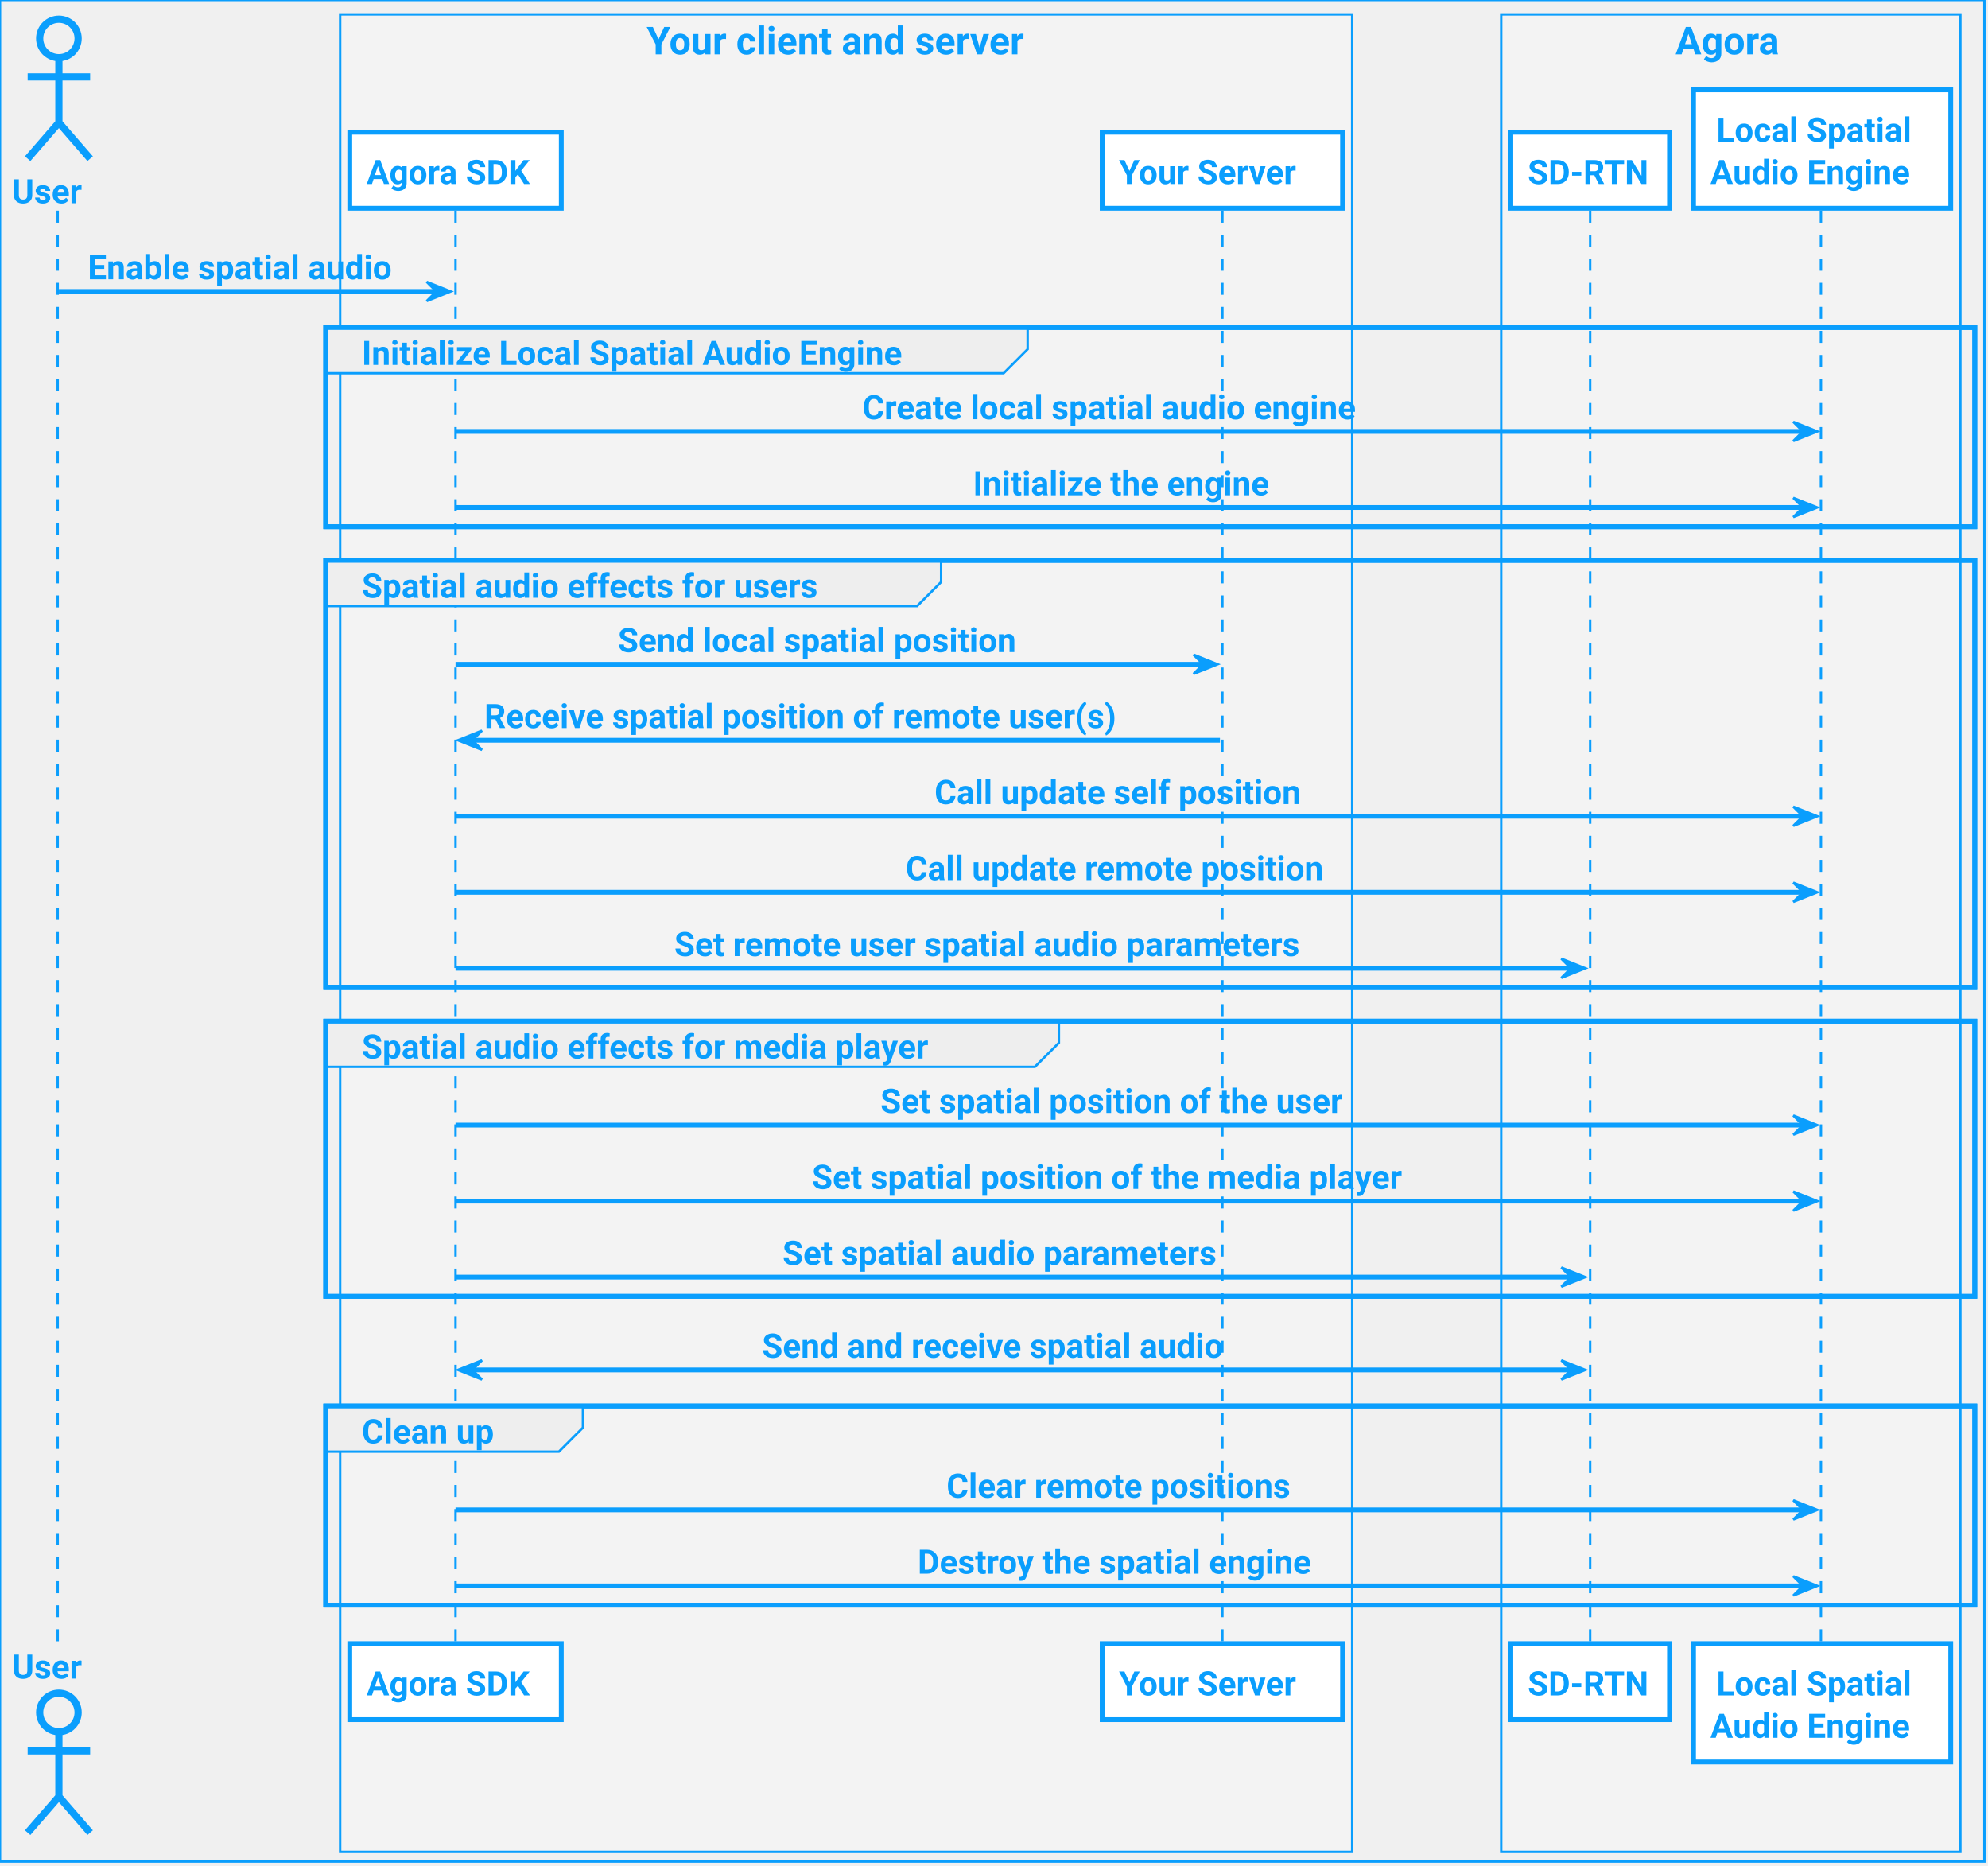
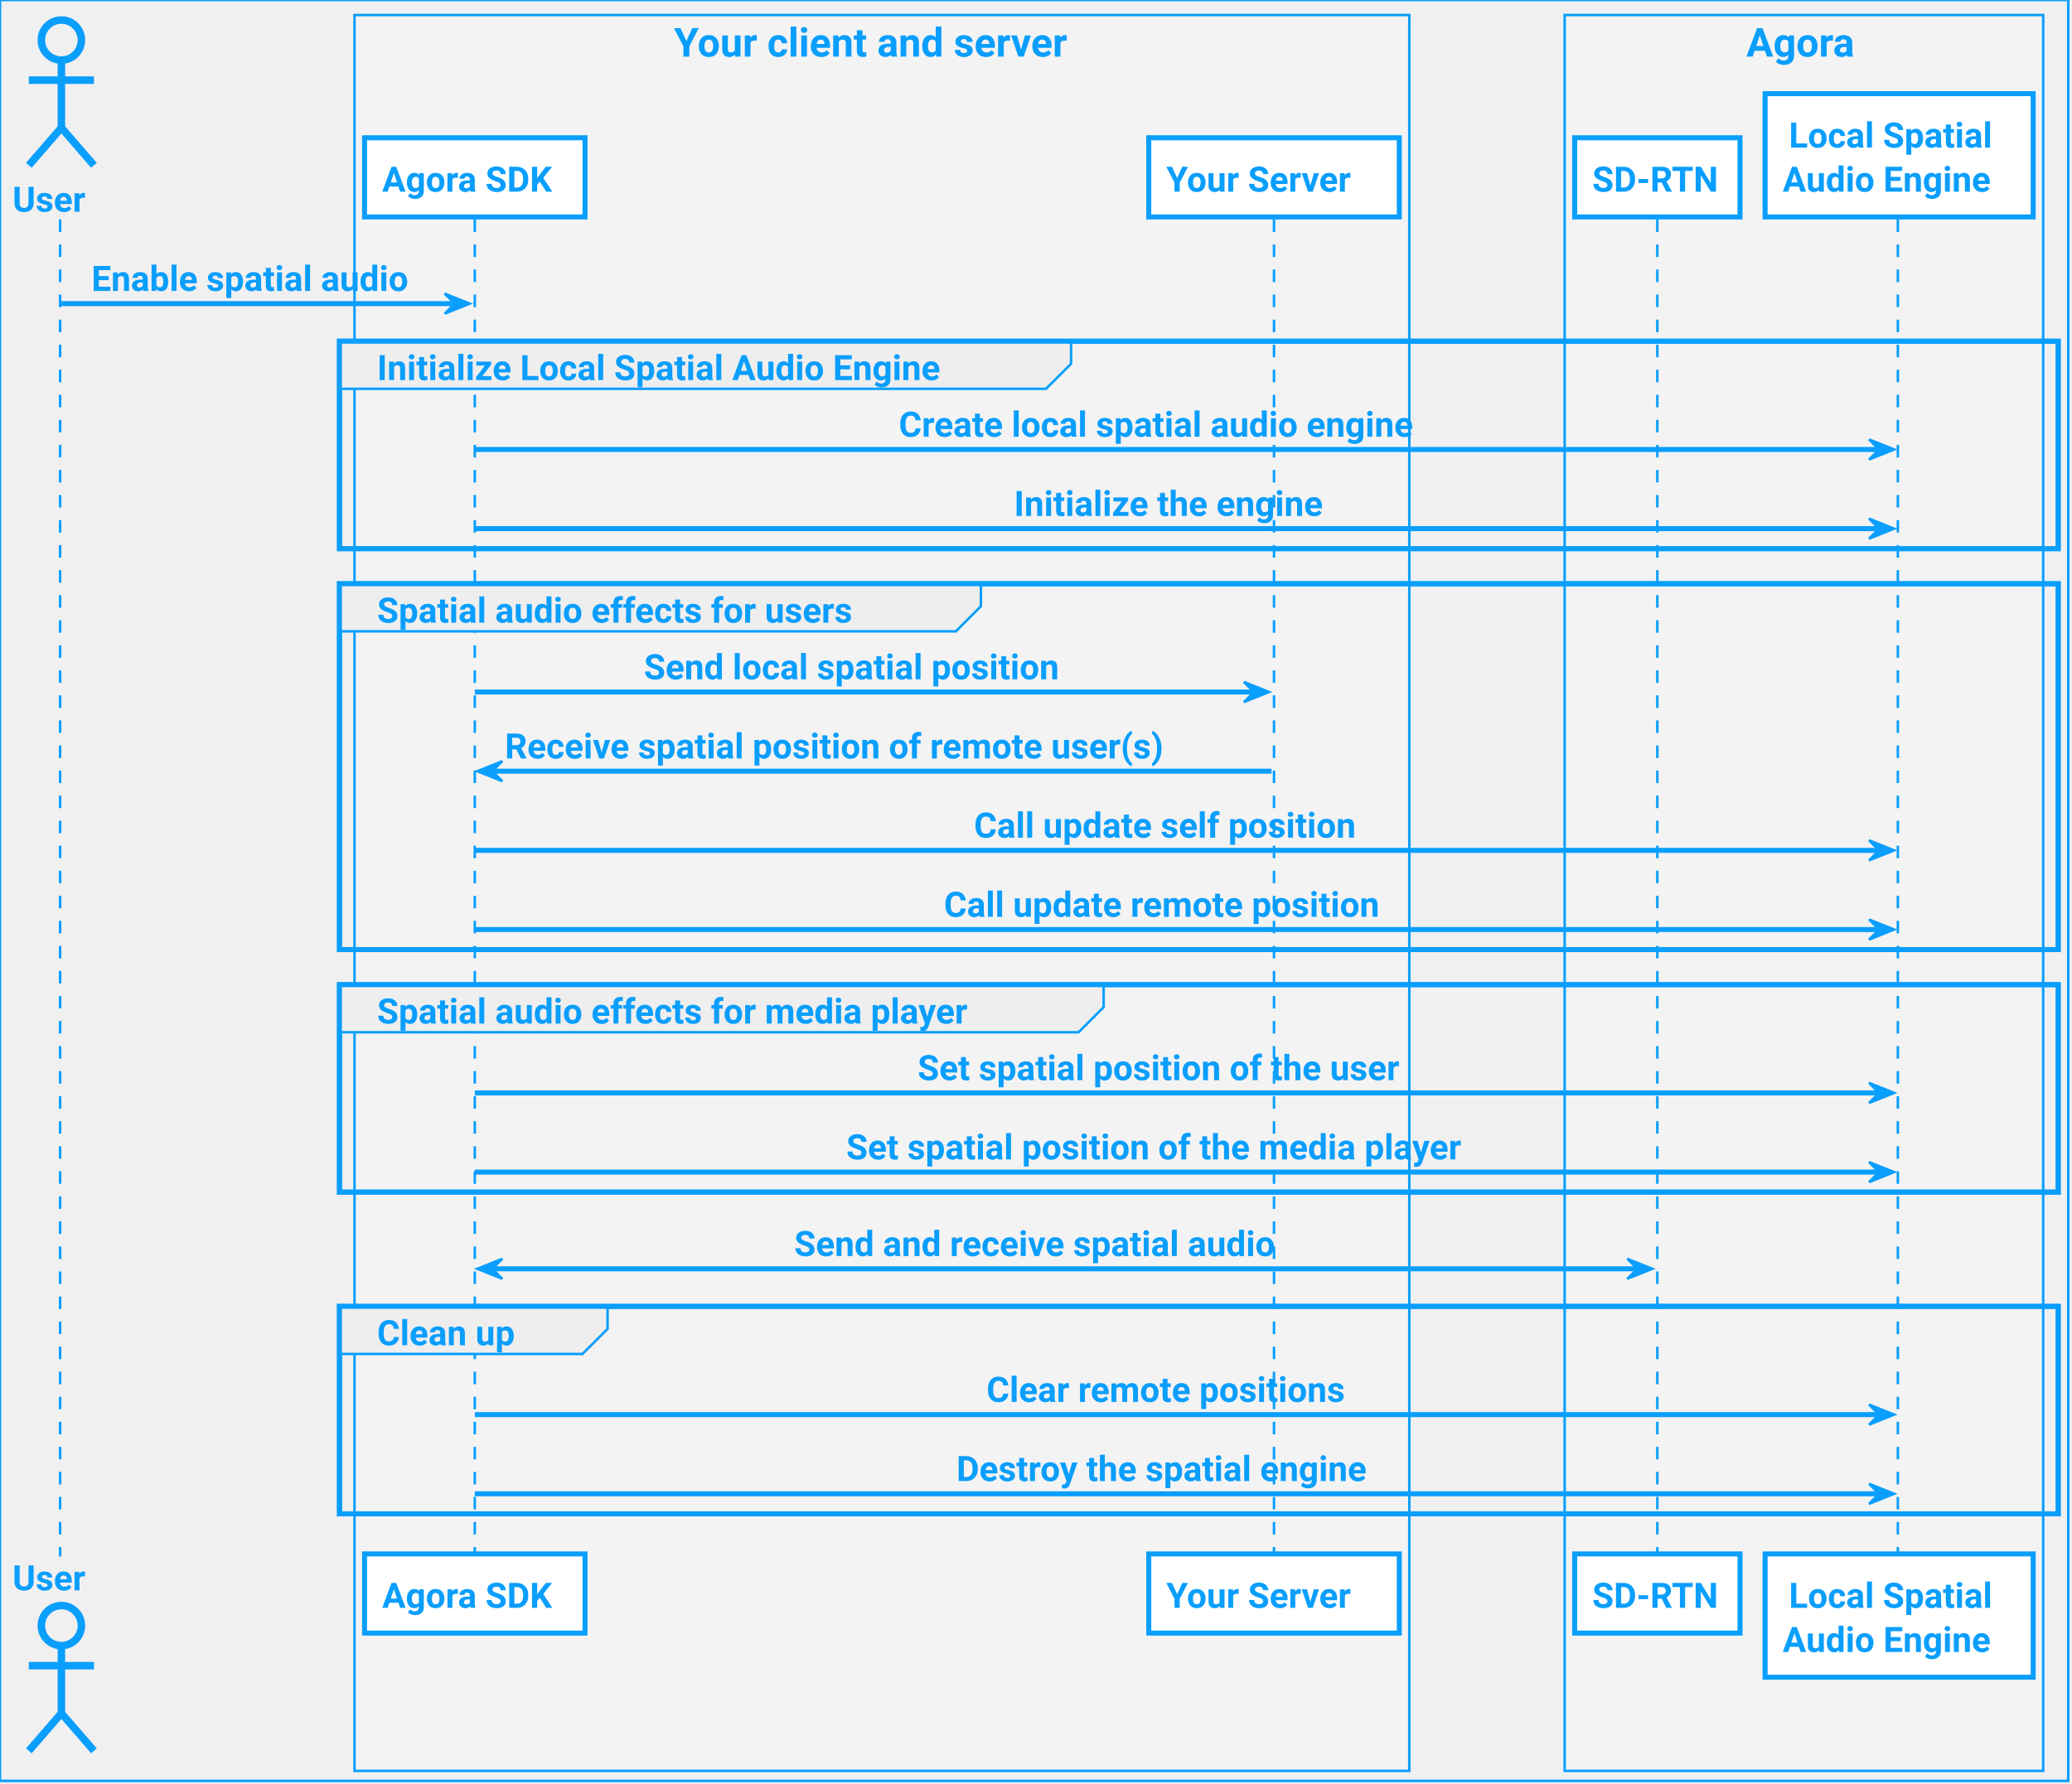
- <svg xmlns="http://www.w3.org/2000/svg" contentScriptType="application/ecmascript" contentStyleType="text/css" height="776px" preserveAspectRatio="none" style="width:827px;height:776px;background:#00000000;" version="1.1" viewBox="0 0 827 776" width="827px" zoomAndPan="magnify">
+ <svg xmlns="http://www.w3.org/2000/svg" contentScriptType="application/ecmascript" contentStyleType="text/css" height="712px" preserveAspectRatio="none" style="width:827px;height:712px;background:#00000000;" version="1.1" viewBox="0 0 827 712" width="827px" zoomAndPan="magnify">
  <defs />
  <g>
-     <rect fill="none" height="774.188" style="stroke:#0A9EFD;stroke-width:1.0;" width="825.5" x="0" y="0" />
-     <rect fill="#F3F3F3" height="764.188" style="stroke:#0A9EFD;stroke-width:1.0;" width="421" x="141.5" y="6" />
+     <rect fill="none" height="710.969" style="stroke:#0A9EFD;stroke-width:1.0;" width="825.5" x="0" y="0" />
+     <rect fill="#F3F3F3" height="700.969" style="stroke:#0A9EFD;stroke-width:1.0;" width="421" x="141.5" y="6" />
    <text fill="#0A9EFD" font-family="Roboto" font-size="16" font-weight="bold" lengthAdjust="spacing" textLength="166" x="269" y="22.609">Your client and server</text>
-     <rect fill="#F3F3F3" height="764.188" style="stroke:#0A9EFD;stroke-width:1.0;" width="191" x="624.5" y="6" />
+     <rect fill="#F3F3F3" height="700.969" style="stroke:#0A9EFD;stroke-width:1.0;" width="191" x="624.5" y="6" />
    <text fill="#0A9EFD" font-family="Roboto" font-size="16" font-weight="bold" lengthAdjust="spacing" textLength="46" x="697" y="22.609">Agora</text>
    <rect height="82.828" style="stroke:#0A9EFD;stroke-width:2.0;fill:none;" width="686" x="135.5" y="136.219" />
-     <rect height="177.656" style="stroke:#0A9EFD;stroke-width:2.0;fill:none;" width="686" x="135.5" y="233.047" />
-     <rect height="114.438" style="stroke:#0A9EFD;stroke-width:2.0;fill:none;" width="686" x="135.5" y="424.703" />
-     <rect height="82.828" style="stroke:#0A9EFD;stroke-width:2.0;fill:none;" width="686" x="135.5" y="584.75" />
-     <line style="stroke:#0A9EFD;stroke-width:1.0;fill:none;stroke-dasharray:5.0,5.0;" x1="24" x2="24" y1="87.609" y2="684.578" />
-     <line style="stroke:#0A9EFD;stroke-width:1.0;fill:none;stroke-dasharray:5.0,5.0;" x1="189.5" x2="189.5" y1="87.609" y2="684.578" />
-     <line style="stroke:#0A9EFD;stroke-width:1.0;fill:none;stroke-dasharray:5.0,5.0;" x1="508.5" x2="508.5" y1="87.609" y2="684.578" />
-     <line style="stroke:#0A9EFD;stroke-width:1.0;fill:none;stroke-dasharray:5.0,5.0;" x1="661.5" x2="661.5" y1="87.609" y2="684.578" />
-     <line style="stroke:#0A9EFD;stroke-width:1.0;fill:none;stroke-dasharray:5.0,5.0;" x1="757.5" x2="757.5" y1="87.609" y2="684.578" />
+     <rect height="146.047" style="stroke:#0A9EFD;stroke-width:2.0;fill:none;" width="686" x="135.5" y="233.047" />
+     <rect height="82.828" style="stroke:#0A9EFD;stroke-width:2.0;fill:none;" width="686" x="135.5" y="393.094" />
+     <rect height="82.828" style="stroke:#0A9EFD;stroke-width:2.0;fill:none;" width="686" x="135.5" y="521.531" />
+     <line style="stroke:#0A9EFD;stroke-width:1.0;fill:none;stroke-dasharray:5.0,5.0;" x1="24" x2="24" y1="87.609" y2="621.359" />
+     <line style="stroke:#0A9EFD;stroke-width:1.0;fill:none;stroke-dasharray:5.0,5.0;" x1="189.5" x2="189.5" y1="87.609" y2="621.359" />
+     <line style="stroke:#0A9EFD;stroke-width:1.0;fill:none;stroke-dasharray:5.0,5.0;" x1="508.5" x2="508.5" y1="87.609" y2="621.359" />
+     <line style="stroke:#0A9EFD;stroke-width:1.0;fill:none;stroke-dasharray:5.0,5.0;" x1="661.5" x2="661.5" y1="87.609" y2="621.359" />
+     <line style="stroke:#0A9EFD;stroke-width:1.0;fill:none;stroke-dasharray:5.0,5.0;" x1="757.5" x2="757.5" y1="87.609" y2="621.359" />
    <text fill="#0A9EFD" font-family="Roboto" font-size="14" font-weight="bold" lengthAdjust="spacing" textLength="33" x="5" y="84.533">User</text>
    <ellipse cx="24.5" cy="16" rx="8" ry="8" style="stroke:#0A9EFD;stroke-width:3.0;fill:none;" />
    <path d="M24.5,24 L24.5,51 M11.5,32 L37.5,32 M24.5,51 L11.5,66 M24.5,51 L37.5,66 " fill="none" style="stroke:#0A9EFD;stroke-width:3.0;" />
-     <text fill="#0A9EFD" font-family="Roboto" font-size="14" font-weight="bold" lengthAdjust="spacing" textLength="33" x="5" y="698.111">User</text>
-     <ellipse cx="24.5" cy="712.188" rx="8" ry="8" style="stroke:#0A9EFD;stroke-width:3.0;fill:none;" />
-     <path d="M24.5,720.188 L24.5,747.188 M11.5,728.188 L37.5,728.188 M24.5,747.188 L11.5,762.188 M24.5,747.188 L37.5,762.188 " fill="none" style="stroke:#0A9EFD;stroke-width:3.0;" />
+     <text fill="#0A9EFD" font-family="Roboto" font-size="14" font-weight="bold" lengthAdjust="spacing" textLength="33" x="5" y="634.893">User</text>
+     <ellipse cx="24.5" cy="648.969" rx="8" ry="8" style="stroke:#0A9EFD;stroke-width:3.0;fill:none;" />
+     <path d="M24.5,656.969 L24.5,683.969 M11.5,664.969 L37.5,664.969 M24.5,683.969 L11.5,698.969 M24.5,683.969 L37.5,698.969 " fill="none" style="stroke:#0A9EFD;stroke-width:3.0;" />
    <rect fill="#FFFFFF" height="31.609" style="stroke:#0A9EFD;stroke-width:2.0;" width="88" x="145.5" y="55" />
    <text fill="#0A9EFD" font-family="Roboto" font-size="14" font-weight="bold" lengthAdjust="spacing" textLength="74" x="152.5" y="76.533">Agora SDK</text>
-     <rect fill="#FFFFFF" height="31.609" style="stroke:#0A9EFD;stroke-width:2.0;" width="88" x="145.5" y="683.578" />
-     <text fill="#0A9EFD" font-family="Roboto" font-size="14" font-weight="bold" lengthAdjust="spacing" textLength="74" x="152.5" y="705.111">Agora SDK</text>
+     <rect fill="#FFFFFF" height="31.609" style="stroke:#0A9EFD;stroke-width:2.0;" width="88" x="145.5" y="620.359" />
+     <text fill="#0A9EFD" font-family="Roboto" font-size="14" font-weight="bold" lengthAdjust="spacing" textLength="74" x="152.5" y="641.893">Agora SDK</text>
    <rect fill="#FFFFFF" height="31.609" style="stroke:#0A9EFD;stroke-width:2.0;" width="100" x="458.5" y="55" />
    <text fill="#0A9EFD" font-family="Roboto" font-size="14" font-weight="bold" lengthAdjust="spacing" textLength="86" x="465.5" y="76.533">Your Server</text>
-     <rect fill="#FFFFFF" height="31.609" style="stroke:#0A9EFD;stroke-width:2.0;" width="100" x="458.5" y="683.578" />
-     <text fill="#0A9EFD" font-family="Roboto" font-size="14" font-weight="bold" lengthAdjust="spacing" textLength="86" x="465.5" y="705.111">Your Server</text>
+     <rect fill="#FFFFFF" height="31.609" style="stroke:#0A9EFD;stroke-width:2.0;" width="100" x="458.5" y="620.359" />
+     <text fill="#0A9EFD" font-family="Roboto" font-size="14" font-weight="bold" lengthAdjust="spacing" textLength="86" x="465.5" y="641.893">Your Server</text>
    <rect fill="#FFFFFF" height="31.609" style="stroke:#0A9EFD;stroke-width:2.0;" width="66" x="628.5" y="55" />
    <text fill="#0A9EFD" font-family="Roboto" font-size="14" font-weight="bold" lengthAdjust="spacing" textLength="52" x="635.5" y="76.533">SD-RTN</text>
-     <rect fill="#FFFFFF" height="31.609" style="stroke:#0A9EFD;stroke-width:2.0;" width="66" x="628.5" y="683.578" />
-     <text fill="#0A9EFD" font-family="Roboto" font-size="14" font-weight="bold" lengthAdjust="spacing" textLength="52" x="635.5" y="705.111">SD-RTN</text>
+     <rect fill="#FFFFFF" height="31.609" style="stroke:#0A9EFD;stroke-width:2.0;" width="66" x="628.5" y="620.359" />
+     <text fill="#0A9EFD" font-family="Roboto" font-size="14" font-weight="bold" lengthAdjust="spacing" textLength="52" x="635.5" y="641.893">SD-RTN</text>
    <rect fill="#FFFFFF" height="49.219" style="stroke:#0A9EFD;stroke-width:2.0;" width="107" x="704.5" y="37.391" />
    <text fill="#0A9EFD" font-family="Roboto" font-size="14" font-weight="bold" lengthAdjust="spacing" textLength="88" x="714" y="58.924">Local Spatial</text>
    <text fill="#0A9EFD" font-family="Roboto" font-size="14" font-weight="bold" lengthAdjust="spacing" textLength="93" x="711.5" y="76.533">Audio Engine</text>
-     <rect fill="#FFFFFF" height="49.219" style="stroke:#0A9EFD;stroke-width:2.0;" width="107" x="704.5" y="683.578" />
-     <text fill="#0A9EFD" font-family="Roboto" font-size="14" font-weight="bold" lengthAdjust="spacing" textLength="88" x="714" y="705.111">Local Spatial</text>
-     <text fill="#0A9EFD" font-family="Roboto" font-size="14" font-weight="bold" lengthAdjust="spacing" textLength="93" x="711.5" y="722.721">Audio Engine</text>
+     <rect fill="#FFFFFF" height="49.219" style="stroke:#0A9EFD;stroke-width:2.0;" width="107" x="704.5" y="620.359" />
+     <text fill="#0A9EFD" font-family="Roboto" font-size="14" font-weight="bold" lengthAdjust="spacing" textLength="88" x="714" y="641.893">Local Spatial</text>
+     <text fill="#0A9EFD" font-family="Roboto" font-size="14" font-weight="bold" lengthAdjust="spacing" textLength="93" x="711.5" y="659.502">Audio Engine</text>
    <polygon fill="#0A9EFD" points="177.5,117.219,187.5,121.219,177.5,125.219,181.5,121.219" style="stroke:#0A9EFD;stroke-width:1.0;" />
    <line style="stroke:#0A9EFD;stroke-width:2.0;" x1="24.5" x2="183.5" y1="121.219" y2="121.219" />
    <text fill="#0A9EFD" font-family="Roboto" font-size="14" font-weight="bold" lengthAdjust="spacing" textLength="141" x="36.5" y="116.143">Enable spatial audio</text>
    <path d="M135.5,136.219 L427.5,136.219 L427.5,145.219 L417.5,155.219 L135.5,155.219 L135.5,136.219 " fill="#EEEEEE" style="stroke:#0A9EFD;stroke-width:1.0;" />
    <rect fill="none" height="82.828" style="stroke:#0A9EFD;stroke-width:2.0;" width="686" x="135.5" y="136.219" />
    <text fill="#0A9EFD" font-family="Roboto" font-size="14" font-weight="bold" lengthAdjust="spacing" textLength="247" x="150.5" y="151.752">Initialize Local Spatial Audio Engine</text>
    <polygon fill="#0A9EFD" points="746,175.438,756,179.438,746,183.438,750,179.438" style="stroke:#0A9EFD;stroke-width:1.0;" />
    <line style="stroke:#0A9EFD;stroke-width:2.0;" x1="189.5" x2="752" y1="179.438" y2="179.438" />
    <text fill="#0A9EFD" font-family="Roboto" font-size="14" font-weight="bold" lengthAdjust="spacing" textLength="230" x="358.75" y="174.361">Create local spatial audio engine</text>
    <polygon fill="#0A9EFD" points="746,207.047,756,211.047,746,215.047,750,211.047" style="stroke:#0A9EFD;stroke-width:1.0;" />
    <line style="stroke:#0A9EFD;stroke-width:2.0;" x1="189.5" x2="752" y1="211.047" y2="211.047" />
    <text fill="#0A9EFD" font-family="Roboto" font-size="14" font-weight="bold" lengthAdjust="spacing" textLength="138" x="404.75" y="205.971">Initialize the engine</text>
    <path d="M135.5,233.047 L391.5,233.047 L391.5,242.047 L381.5,252.047 L135.5,252.047 L135.5,233.047 " fill="#EEEEEE" style="stroke:#0A9EFD;stroke-width:1.0;" />
-     <rect fill="none" height="177.656" style="stroke:#0A9EFD;stroke-width:2.0;" width="686" x="135.5" y="233.047" />
+     <rect fill="none" height="146.047" style="stroke:#0A9EFD;stroke-width:2.0;" width="686" x="135.5" y="233.047" />
    <text fill="#0A9EFD" font-family="Roboto" font-size="14" font-weight="bold" lengthAdjust="spacing" textLength="211" x="150.5" y="248.58">Spatial audio effects for users</text>
    <polygon fill="#0A9EFD" points="496.5,272.266,506.5,276.266,496.5,280.266,500.5,276.266" style="stroke:#0A9EFD;stroke-width:1.0;" />
    <line style="stroke:#0A9EFD;stroke-width:2.0;" x1="189.5" x2="502.5" y1="276.266" y2="276.266" />
    <text fill="#0A9EFD" font-family="Roboto" font-size="14" font-weight="bold" lengthAdjust="spacing" textLength="184" x="257" y="271.19">Send local spatial position</text>
    <polygon fill="#0A9EFD" points="200.5,303.875,190.5,307.875,200.5,311.875,196.5,307.875" style="stroke:#0A9EFD;stroke-width:1.0;" />
    <line style="stroke:#0A9EFD;stroke-width:2.0;" x1="194.5" x2="507.5" y1="307.875" y2="307.875" />
    <text fill="#0A9EFD" font-family="Roboto" font-size="14" font-weight="bold" lengthAdjust="spacing" textLength="295" x="201.5" y="302.799">Receive spatial position of remote user(s)</text>
    <polygon fill="#0A9EFD" points="746,335.484,756,339.484,746,343.484,750,339.484" style="stroke:#0A9EFD;stroke-width:1.0;" />
    <line style="stroke:#0A9EFD;stroke-width:2.0;" x1="189.5" x2="752" y1="339.484" y2="339.484" />
    <text fill="#0A9EFD" font-family="Roboto" font-size="14" font-weight="bold" lengthAdjust="spacing" textLength="170" x="388.75" y="334.408">Call update self position</text>
    <polygon fill="#0A9EFD" points="746,367.094,756,371.094,746,375.094,750,371.094" style="stroke:#0A9EFD;stroke-width:1.0;" />
    <line style="stroke:#0A9EFD;stroke-width:2.0;" x1="189.5" x2="752" y1="371.094" y2="371.094" />
    <text fill="#0A9EFD" font-family="Roboto" font-size="14" font-weight="bold" lengthAdjust="spacing" textLength="194" x="376.75" y="366.018">Call update remote position</text>
-     <polygon fill="#0A9EFD" points="649.5,398.703,659.5,402.703,649.5,406.703,653.5,402.703" style="stroke:#0A9EFD;stroke-width:1.0;" />
-     <line style="stroke:#0A9EFD;stroke-width:2.0;" x1="189.5" x2="655.5" y1="402.703" y2="402.703" />
-     <text fill="#0A9EFD" font-family="Roboto" font-size="14" font-weight="bold" lengthAdjust="spacing" textLength="290" x="280.5" y="397.627">Set remote user spatial audio parameters</text>
-     <path d="M135.5,424.703 L440.5,424.703 L440.5,433.703 L430.5,443.703 L135.5,443.703 L135.5,424.703 " fill="#EEEEEE" style="stroke:#0A9EFD;stroke-width:1.0;" />
-     <rect fill="none" height="114.438" style="stroke:#0A9EFD;stroke-width:2.0;" width="686" x="135.5" y="424.703" />
-     <text fill="#0A9EFD" font-family="Roboto" font-size="14" font-weight="bold" lengthAdjust="spacing" textLength="260" x="150.5" y="440.236">Spatial audio effects for media player</text>
+     <path d="M135.5,393.094 L440.5,393.094 L440.5,402.094 L430.5,412.094 L135.5,412.094 L135.5,393.094 " fill="#EEEEEE" style="stroke:#0A9EFD;stroke-width:1.0;" />
+     <rect fill="none" height="82.828" style="stroke:#0A9EFD;stroke-width:2.0;" width="686" x="135.5" y="393.094" />
+     <text fill="#0A9EFD" font-family="Roboto" font-size="14" font-weight="bold" lengthAdjust="spacing" textLength="260" x="150.5" y="408.627">Spatial audio effects for media player</text>
+     <polygon fill="#0A9EFD" points="746,432.312,756,436.312,746,440.312,750,436.312" style="stroke:#0A9EFD;stroke-width:1.0;" />
+     <line style="stroke:#0A9EFD;stroke-width:2.0;" x1="189.5" x2="752" y1="436.312" y2="436.312" />
+     <text fill="#0A9EFD" font-family="Roboto" font-size="14" font-weight="bold" lengthAdjust="spacing" textLength="215" x="366.25" y="431.236">Set spatial position of the user</text>
    <polygon fill="#0A9EFD" points="746,463.922,756,467.922,746,471.922,750,467.922" style="stroke:#0A9EFD;stroke-width:1.0;" />
    <line style="stroke:#0A9EFD;stroke-width:2.0;" x1="189.5" x2="752" y1="467.922" y2="467.922" />
-     <text fill="#0A9EFD" font-family="Roboto" font-size="14" font-weight="bold" lengthAdjust="spacing" textLength="215" x="366.25" y="462.846">Set spatial position of the user</text>
-     <polygon fill="#0A9EFD" points="746,495.531,756,499.531,746,503.531,750,499.531" style="stroke:#0A9EFD;stroke-width:1.0;" />
-     <line style="stroke:#0A9EFD;stroke-width:2.0;" x1="189.5" x2="752" y1="499.531" y2="499.531" />
-     <text fill="#0A9EFD" font-family="Roboto" font-size="14" font-weight="bold" lengthAdjust="spacing" textLength="272" x="337.75" y="494.455">Set spatial position of the media player</text>
-     <polygon fill="#0A9EFD" points="649.5,527.141,659.5,531.141,649.5,535.141,653.5,531.141" style="stroke:#0A9EFD;stroke-width:1.0;" />
-     <line style="stroke:#0A9EFD;stroke-width:2.0;" x1="189.5" x2="655.5" y1="531.141" y2="531.141" />
-     <text fill="#0A9EFD" font-family="Roboto" font-size="14" font-weight="bold" lengthAdjust="spacing" textLength="200" x="325.5" y="526.064">Set spatial audio parameters</text>
-     <polygon fill="#0A9EFD" points="200.5,565.75,190.5,569.75,200.5,573.75,196.5,569.75" style="stroke:#0A9EFD;stroke-width:1.0;" />
-     <polygon fill="#0A9EFD" points="649.5,565.75,659.5,569.75,649.5,573.75,653.5,569.75" style="stroke:#0A9EFD;stroke-width:1.0;" />
-     <line style="stroke:#0A9EFD;stroke-width:2.0;" x1="194.5" x2="655.5" y1="569.75" y2="569.75" />
-     <text fill="#0A9EFD" font-family="Roboto" font-size="14" font-weight="bold" lengthAdjust="spacing" textLength="217" x="317" y="564.674">Send and receive spatial audio</text>
-     <path d="M135.5,584.75 L242.5,584.75 L242.5,593.75 L232.5,603.75 L135.5,603.75 L135.5,584.75 " fill="#EEEEEE" style="stroke:#0A9EFD;stroke-width:1.0;" />
-     <rect fill="none" height="82.828" style="stroke:#0A9EFD;stroke-width:2.0;" width="686" x="135.5" y="584.75" />
-     <text fill="#0A9EFD" font-family="Roboto" font-size="14" font-weight="bold" lengthAdjust="spacing" textLength="62" x="150.5" y="600.283">Clean up</text>
-     <polygon fill="#0A9EFD" points="746,623.969,756,627.969,746,631.969,750,627.969" style="stroke:#0A9EFD;stroke-width:1.0;" />
-     <line style="stroke:#0A9EFD;stroke-width:2.0;" x1="189.5" x2="752" y1="627.969" y2="627.969" />
-     <text fill="#0A9EFD" font-family="Roboto" font-size="14" font-weight="bold" lengthAdjust="spacing" textLength="160" x="393.75" y="622.893">Clear remote positions</text>
-     <polygon fill="#0A9EFD" points="746,655.578,756,659.578,746,663.578,750,659.578" style="stroke:#0A9EFD;stroke-width:1.0;" />
-     <line style="stroke:#0A9EFD;stroke-width:2.0;" x1="189.5" x2="752" y1="659.578" y2="659.578" />
-     <text fill="#0A9EFD" font-family="Roboto" font-size="14" font-weight="bold" lengthAdjust="spacing" textLength="184" x="381.75" y="654.502">Destroy the spatial engine</text>
+     <text fill="#0A9EFD" font-family="Roboto" font-size="14" font-weight="bold" lengthAdjust="spacing" textLength="272" x="337.75" y="462.846">Set spatial position of the media player</text>
+     <polygon fill="#0A9EFD" points="200.5,502.531,190.5,506.531,200.5,510.531,196.5,506.531" style="stroke:#0A9EFD;stroke-width:1.0;" />
+     <polygon fill="#0A9EFD" points="649.5,502.531,659.5,506.531,649.5,510.531,653.5,506.531" style="stroke:#0A9EFD;stroke-width:1.0;" />
+     <line style="stroke:#0A9EFD;stroke-width:2.0;" x1="194.5" x2="655.5" y1="506.531" y2="506.531" />
+     <text fill="#0A9EFD" font-family="Roboto" font-size="14" font-weight="bold" lengthAdjust="spacing" textLength="217" x="317" y="501.455">Send and receive spatial audio</text>
+     <path d="M135.5,521.531 L242.5,521.531 L242.5,530.531 L232.5,540.531 L135.5,540.531 L135.5,521.531 " fill="#EEEEEE" style="stroke:#0A9EFD;stroke-width:1.0;" />
+     <rect fill="none" height="82.828" style="stroke:#0A9EFD;stroke-width:2.0;" width="686" x="135.5" y="521.531" />
+     <text fill="#0A9EFD" font-family="Roboto" font-size="14" font-weight="bold" lengthAdjust="spacing" textLength="62" x="150.5" y="537.064">Clean up</text>
+     <polygon fill="#0A9EFD" points="746,560.75,756,564.75,746,568.75,750,564.75" style="stroke:#0A9EFD;stroke-width:1.0;" />
+     <line style="stroke:#0A9EFD;stroke-width:2.0;" x1="189.5" x2="752" y1="564.75" y2="564.75" />
+     <text fill="#0A9EFD" font-family="Roboto" font-size="14" font-weight="bold" lengthAdjust="spacing" textLength="160" x="393.75" y="559.674">Clear remote positions</text>
+     <polygon fill="#0A9EFD" points="746,592.359,756,596.359,746,600.359,750,596.359" style="stroke:#0A9EFD;stroke-width:1.0;" />
+     <line style="stroke:#0A9EFD;stroke-width:2.0;" x1="189.5" x2="752" y1="596.359" y2="596.359" />
+     <text fill="#0A9EFD" font-family="Roboto" font-size="14" font-weight="bold" lengthAdjust="spacing" textLength="184" x="381.75" y="591.283">Destroy the spatial engine</text>
  </g>
</svg>
